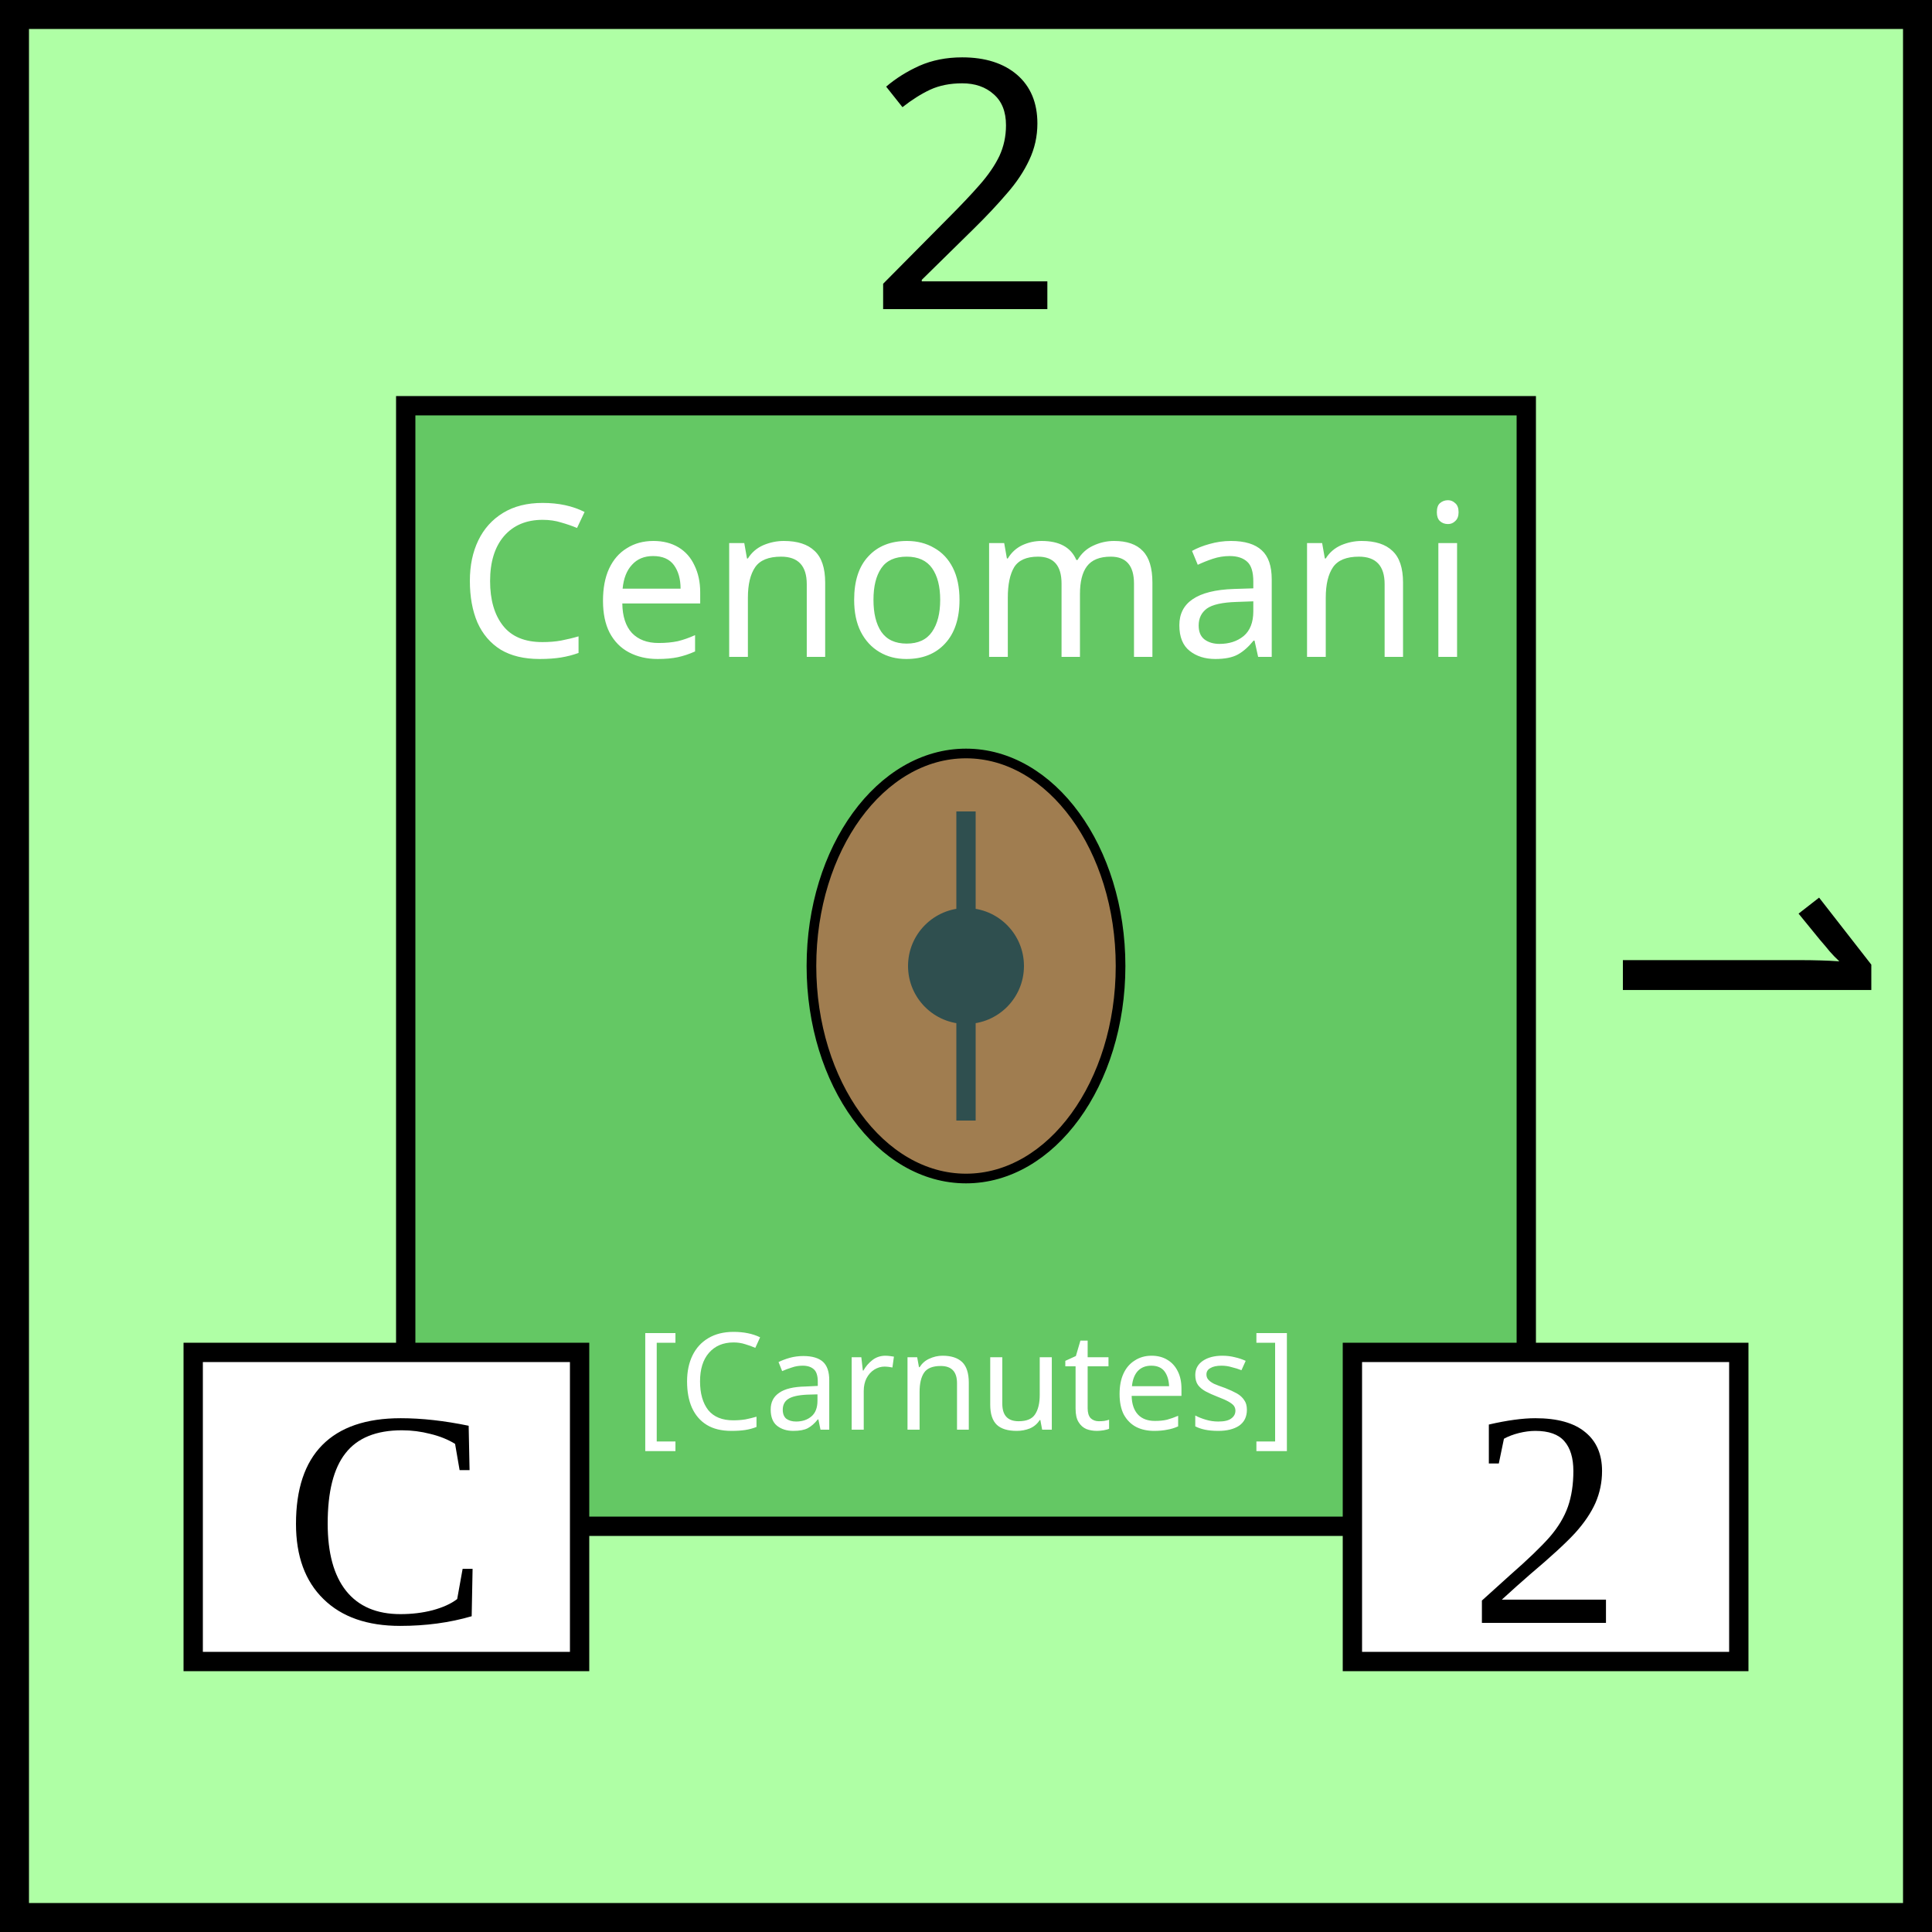
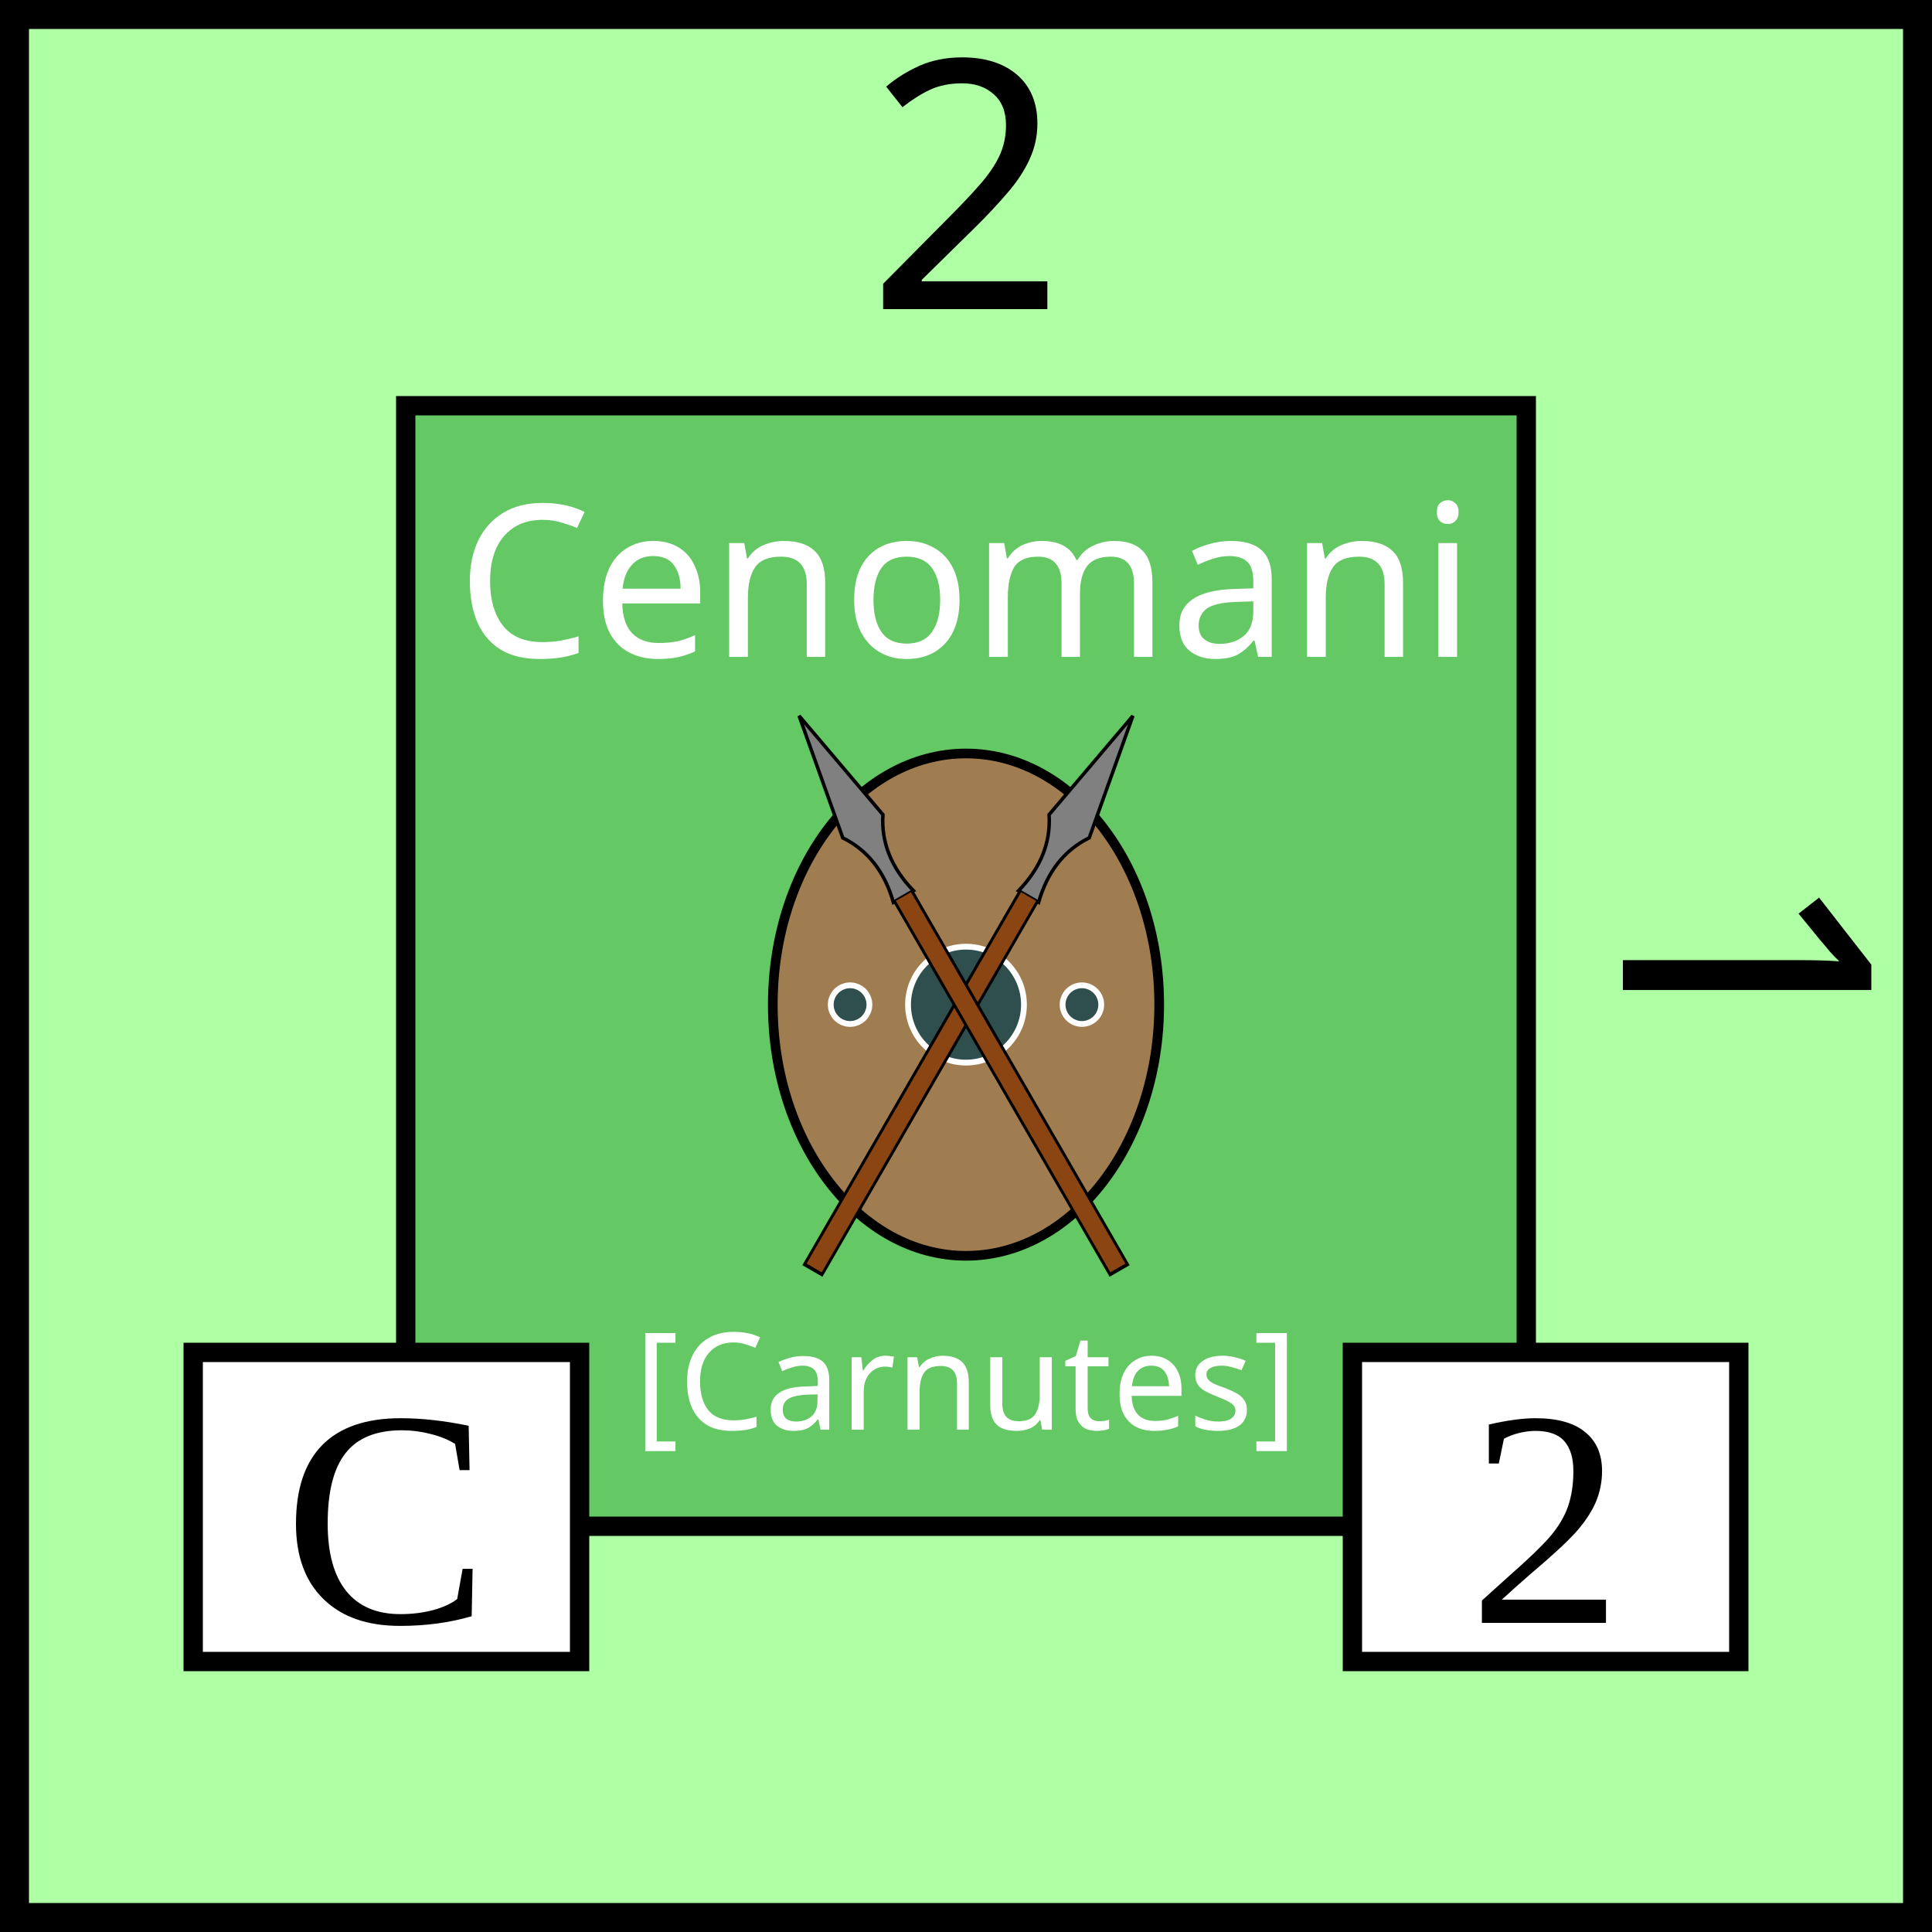
<svg xmlns="http://www.w3.org/2000/svg" viewBox="0 0 100 100" width="100" height="100">
  <rect id="background" fill="rgb(175,255,165)" height="100" width="100" stroke="black" stroke-width="3" />
  <g id="tribe" text-anchor="middle" font-size="12" font-family="Papyrus">
    <rect x="21" y="21" width="58" height="58" fill="rgb(100,200,100)" stroke="black" />
    <text x="50" y="34" fill="white" font-size="11">Cenomani</text>
    <text x="50" y="74" font-size="7" fill="white">[Carnutes]</text>
-     <ellipse id="shield" cx="50" cy="50" rx="8" ry="11" fill="rgb(160,125,80)" stroke="black" stroke-width="0.5" />
-     <circle cx="50" cy="50" r="3" fill="darkslategrey" />
-     <line x1="50" y1="42" x2="50" y2="58" stroke="darkslategrey" />
+     <ellipse id="shield" cx="50" cy="52" rx="10" ry="13" fill="rgb(160,125,80)" stroke="black" stroke-width="0.5" />
+     <circle cx="50" cy="52" r="3" fill="darkslategrey" stroke-width="0.3" stroke="white" />
+     <circle cx="44" cy="52" r="1" fill="darkslategrey" stroke-width="0.3" stroke="white" />
+     <circle cx="56" cy="52" r="1" fill="darkslategrey" stroke-width="0.3" stroke="white" />
  </g>
+   <g id="spear" transform="scale(0.6) translate(68, 38) rotate(30, 14, 47)">
+     <path d="         M 16 19         L 14 30         Q 16 33, 15 37         L 16 37         L 17 37         Q 16 33, 18 30         Z       " fill="grey" stroke="black" stroke-width="0.3" />
+     <line x1="16" y1="74.3" x2="16" y2="37" stroke="black" stroke-width="2" />
+     <line x1="16" y1="74" x2="16" y2="37" stroke="saddlebrown" stroke-width="1.5" />
+   </g>
+   <use href="#spear" transform="scale(-1,1) translate(-100,0)" />
  <g id="attributes" text-anchor="middle" font-size="16">
    <rect id="initiative" x="10" y="70" height="16" width="20" fill="white" stroke="black" />
    <text x="20" y="84">C</text>
    <rect id="firepower" x="70" y="70" height="16" width="20" fill="white" stroke="black" />
    <text x="80" y="84">2</text>
  </g>
  <g id="strength" text-anchor="middle" font-family="Papyrus" font-size="18">
    <text x="50" y="16">2</text>
    <text x="50" y="16" transform="rotate(90,50,50)">1</text>
  </g>
</svg>
